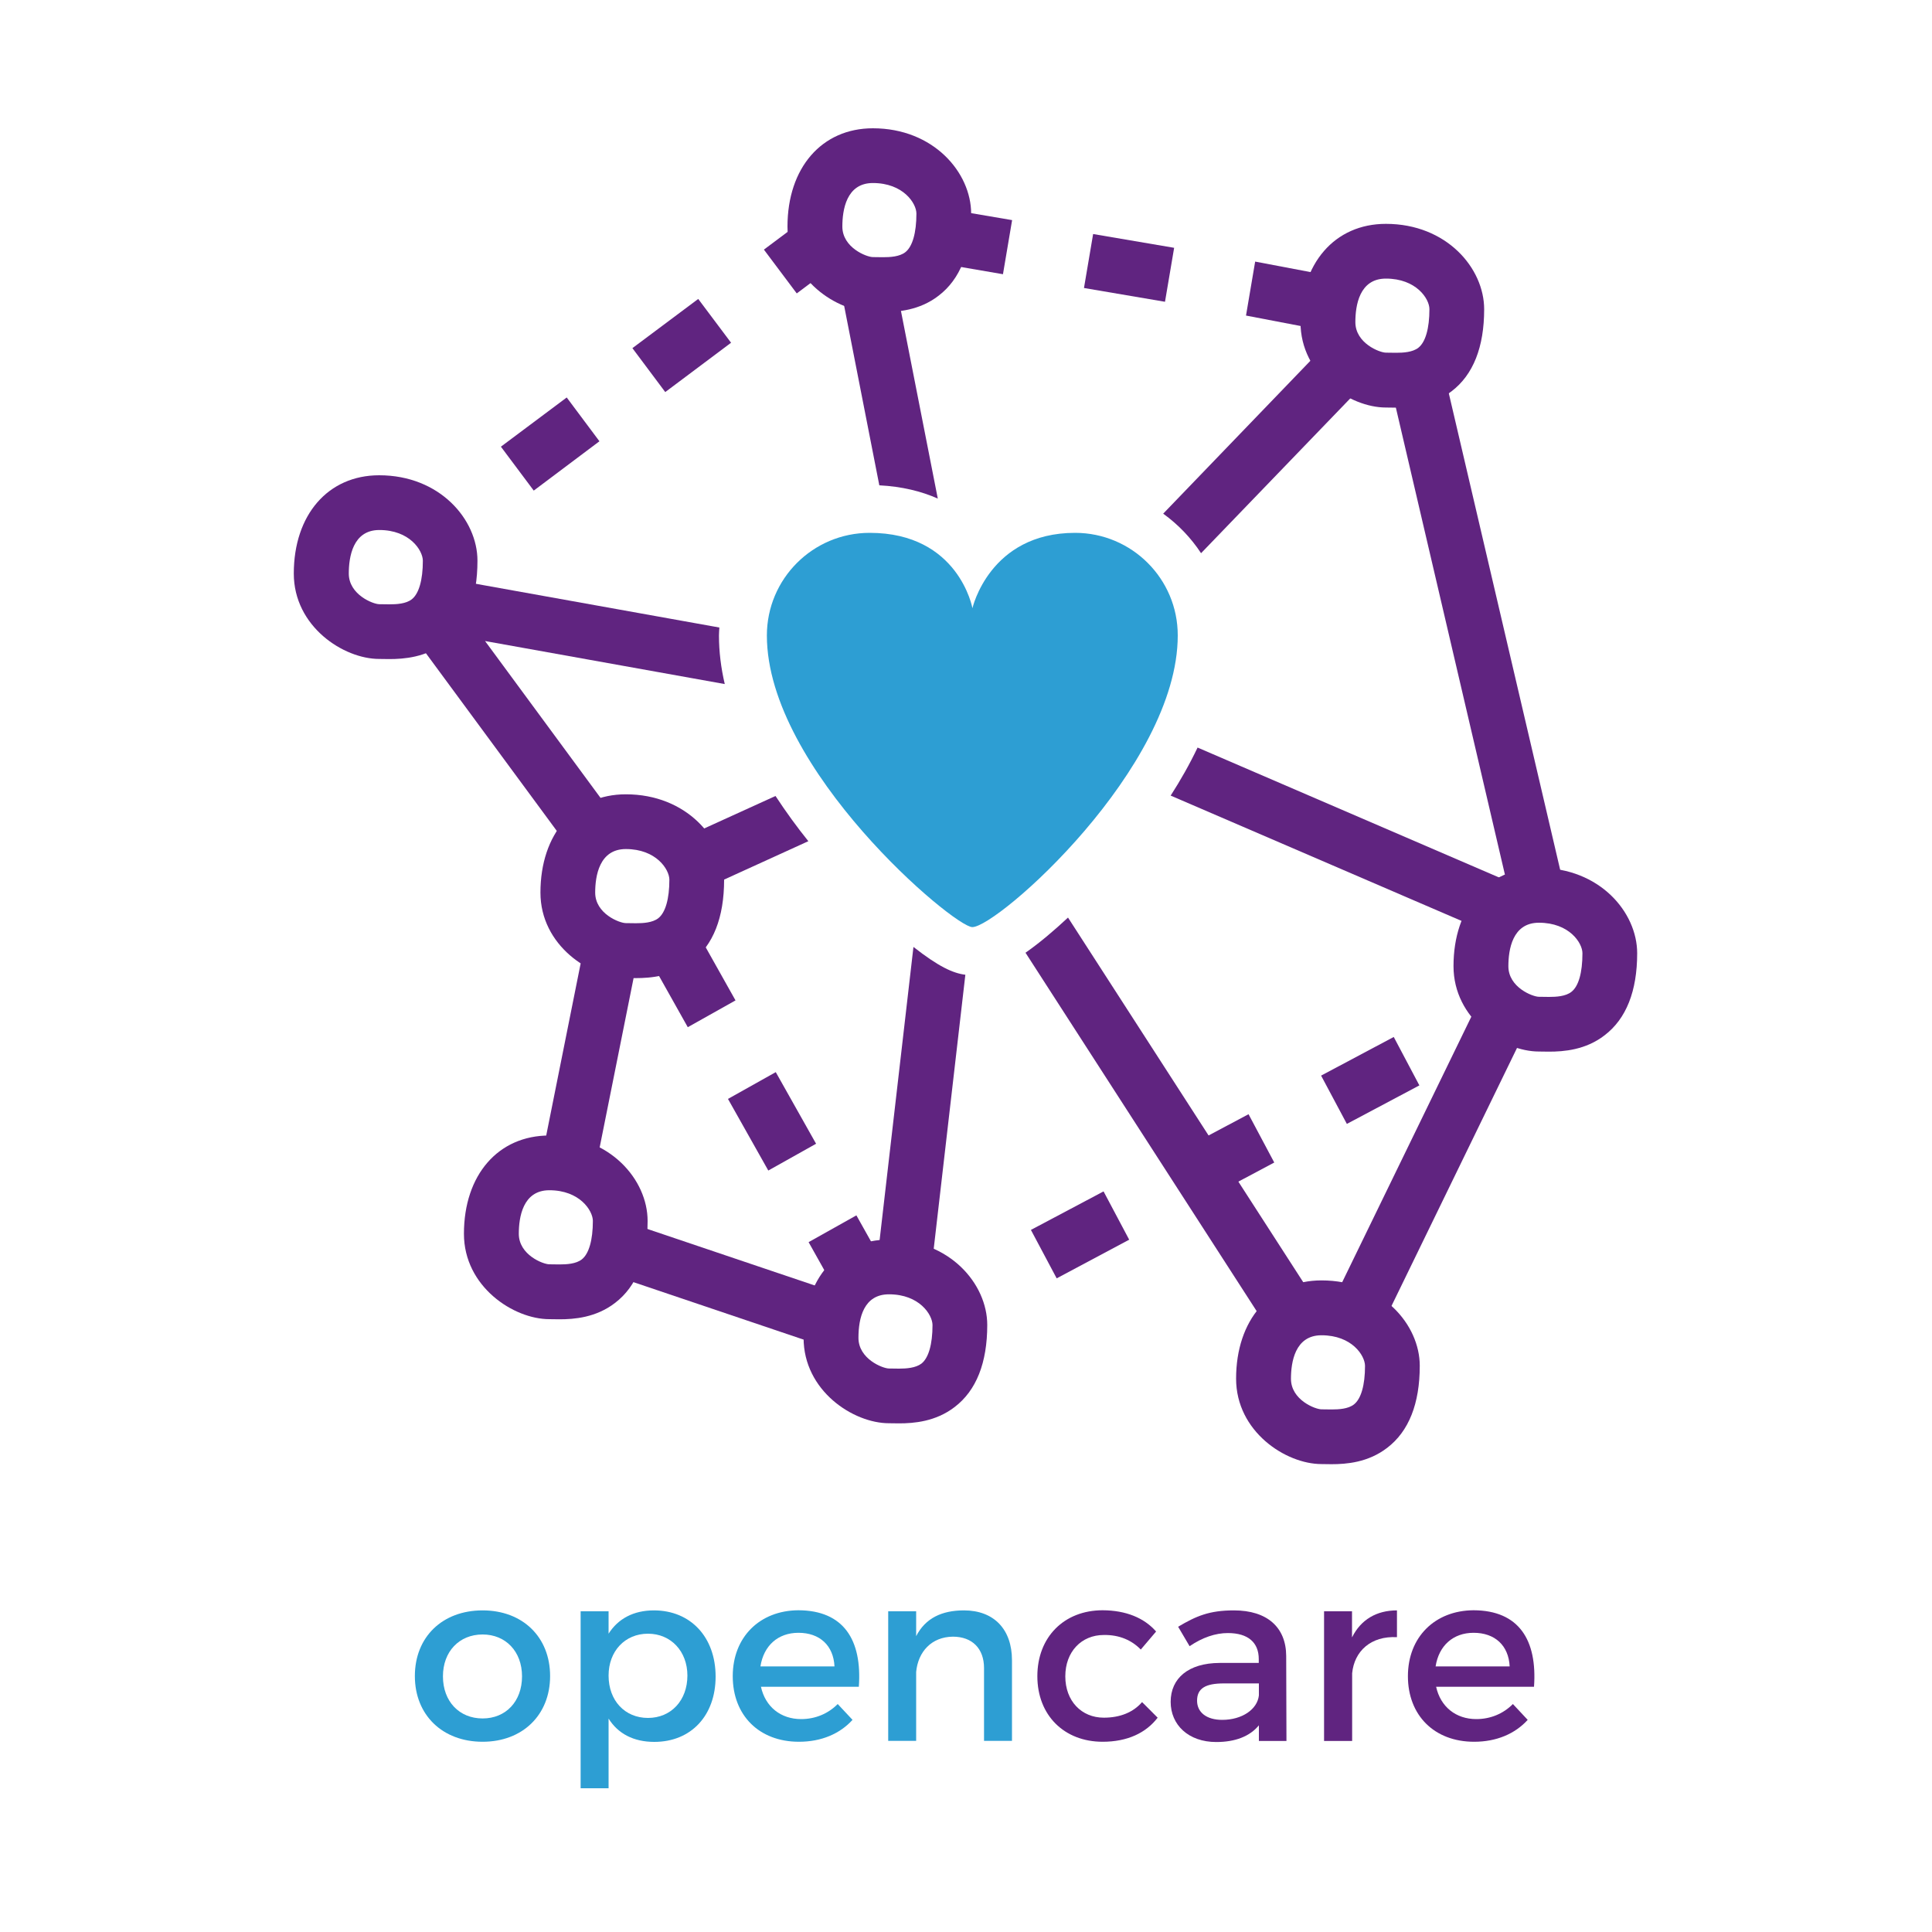
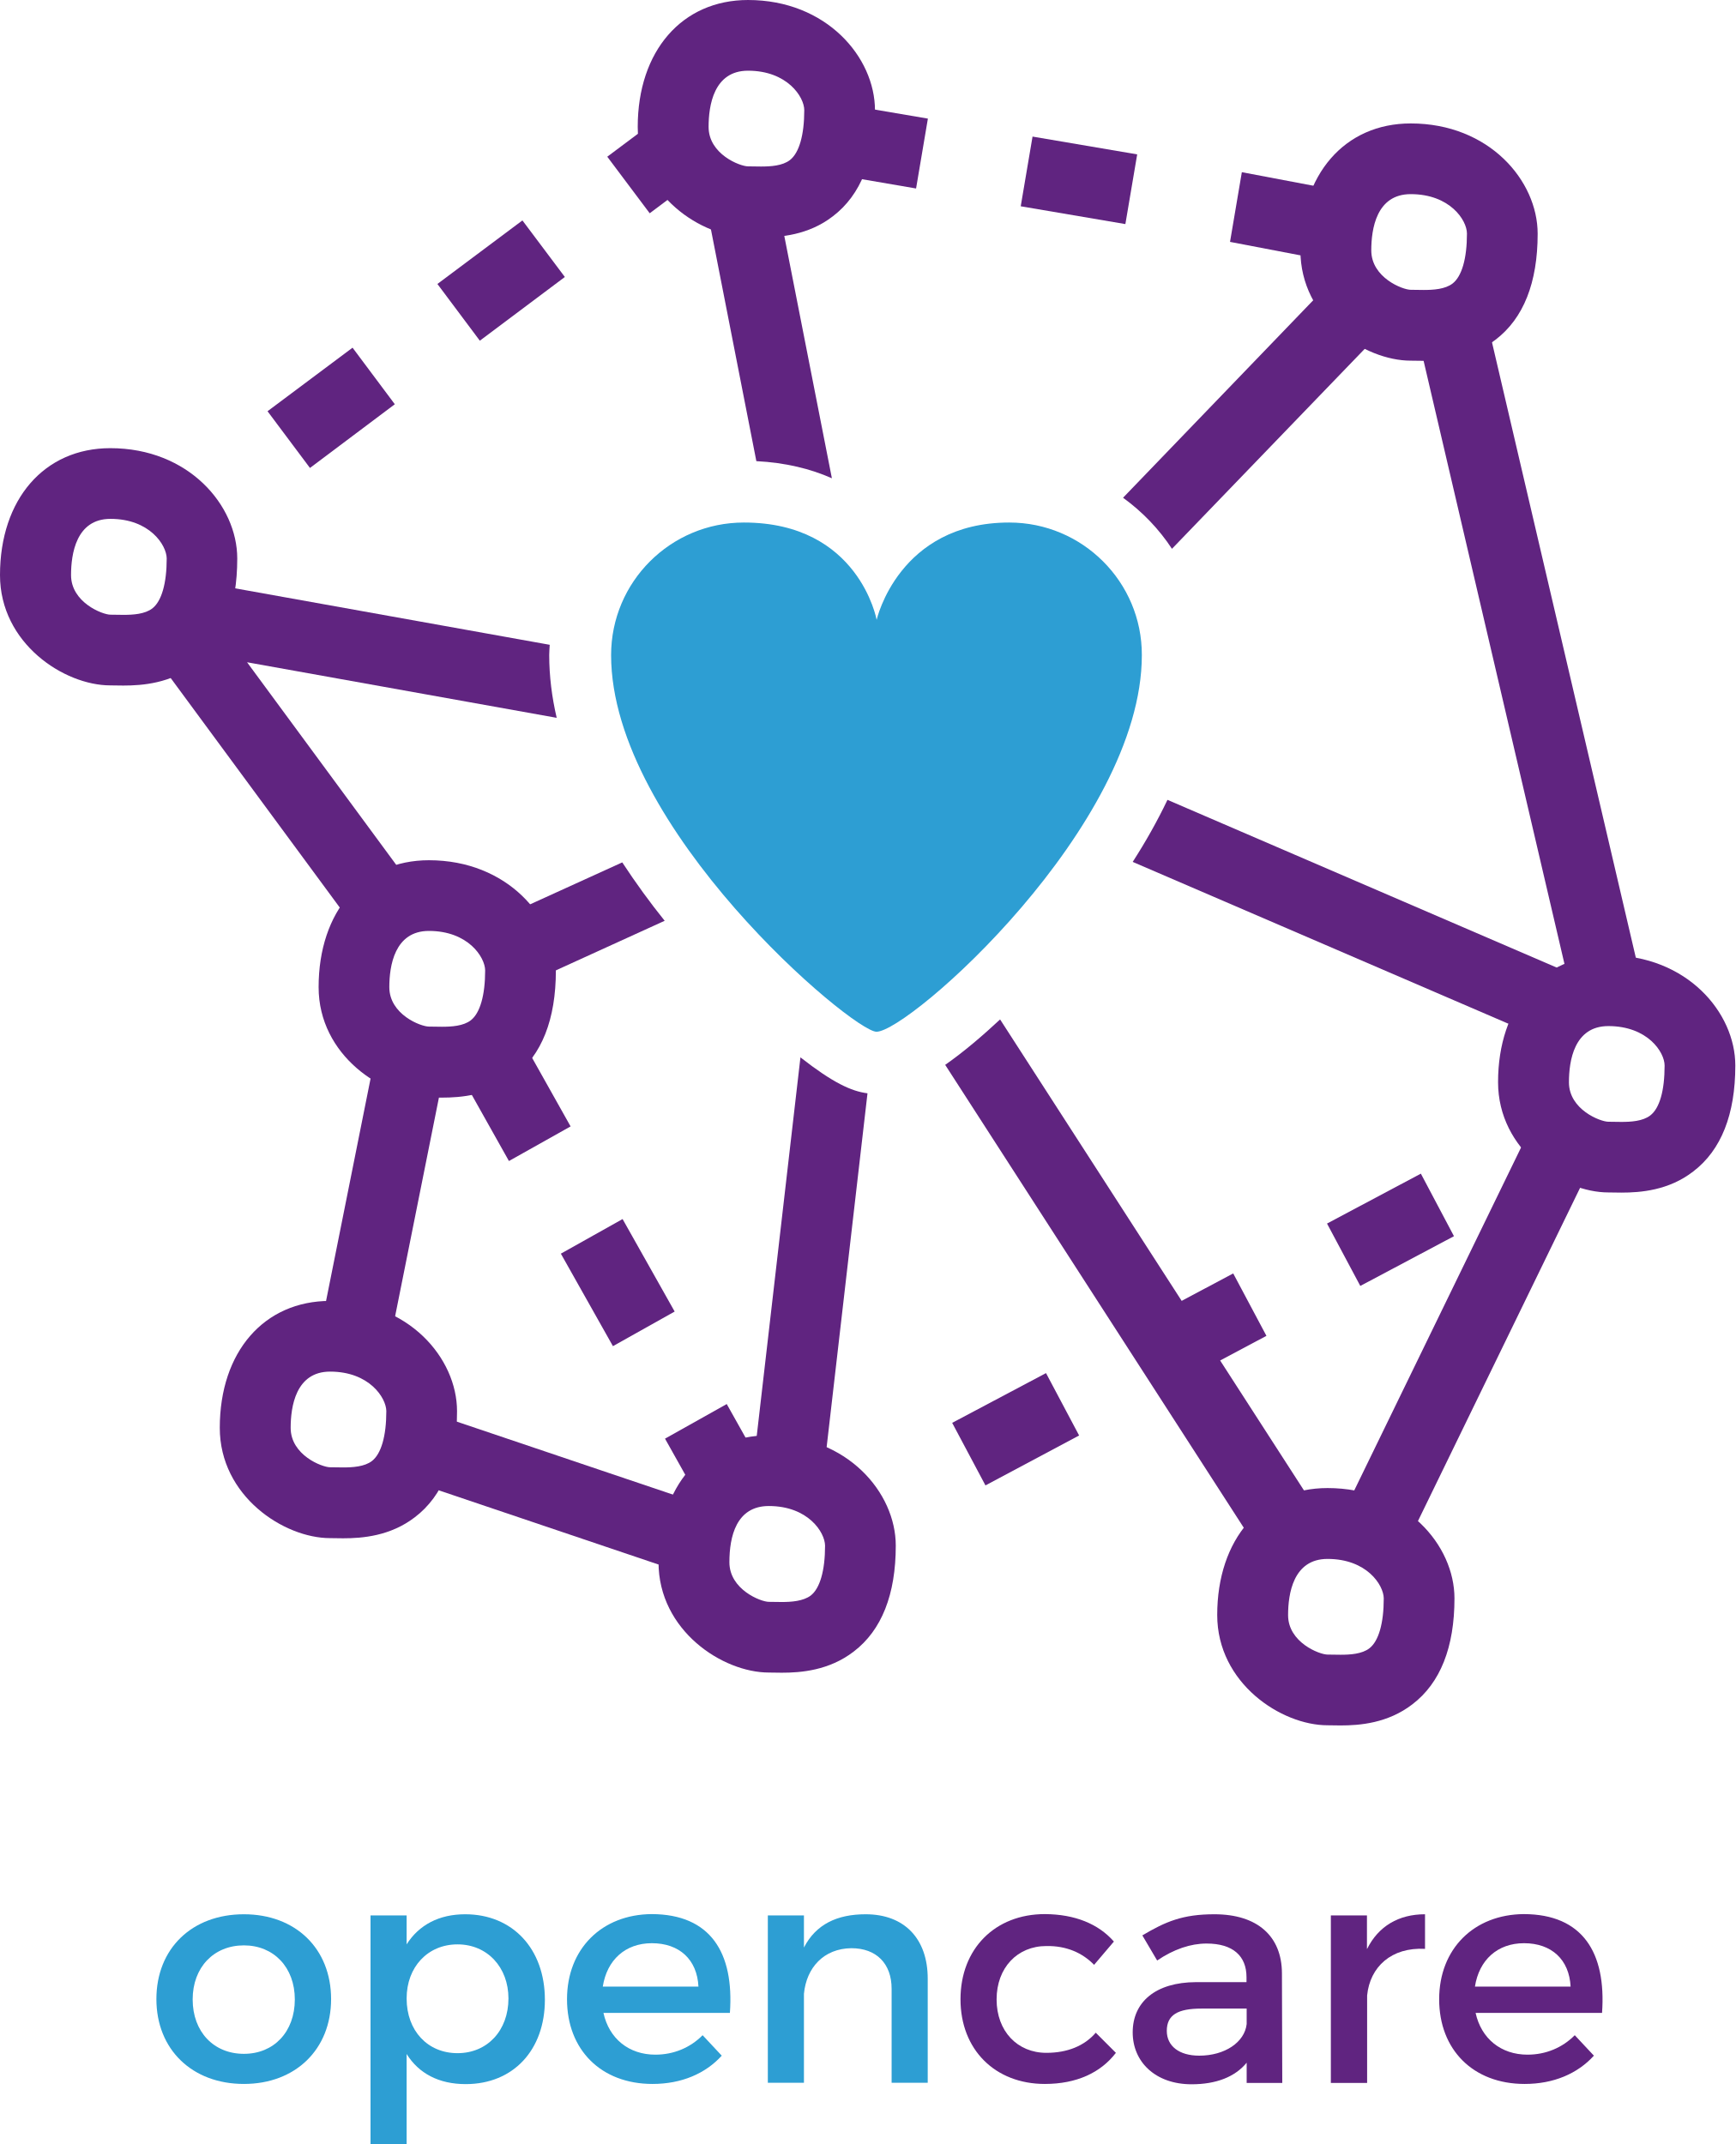
- <svg xmlns="http://www.w3.org/2000/svg" version="1.1" id="Layer_1" x="0px" y="0px" viewBox="0 0 1500 1500" enable-background="new 0 0 1500 1500" xml:space="preserve">
+ <svg xmlns="http://www.w3.org/2000/svg" version="1.1" id="Layer_1" x="0px" y="0px" width="556.267px" height="687.36px" viewBox="121.653 53.12 556.267 687.36" enable-background="new 121.653 53.12 556.267 687.36" xml:space="preserve">
  <g>
-     <path fill="#2D9ED3" d="M427.1,1301.3c0,30.2-21.4,51-52.4,51c-31.2,0-52.6-20.8-52.6-51c0-30.4,21.4-51,52.6-51   C405.7,1250.3,427.1,1270.9,427.1,1301.3z M343.9,1301.5c0,19.5,12.7,32.7,30.8,32.7c18,0,30.6-13.2,30.6-32.7   c0-19.3-12.7-32.5-30.6-32.5C356.6,1269,343.9,1282.2,343.9,1301.5z" />
-     <path fill="#2D9ED3" d="M555.6,1301.7c0,30.1-18.9,50.7-47.6,50.7c-16.1,0-28.2-6.4-35.5-18.1v54.1h-21.7V1251h21.7v17.4   c7.4-11.7,19.5-18.1,35.2-18.1C536.2,1250.3,555.6,1271.1,555.6,1301.7z M533.7,1300.9c0-18.7-12.7-32.5-30.6-32.5   s-30.6,13.6-30.6,32.5c0,19.5,12.7,32.9,30.6,32.9S533.7,1320.2,533.7,1300.9z" />
-     <path fill="#2D9ED3" d="M666.8,1309.6h-76c3.4,15.5,15.3,25.1,31.2,25.1c11,0,21-4.2,28.4-11.7l11.5,12.3   c-9.8,10.8-24.2,17-41.6,17c-31,0-51.4-20.6-51.4-50.9c0-30.4,21-51,50.9-51.2C655.1,1250.3,669.4,1273.3,666.8,1309.6z    M647.9,1293.8c-0.8-16.3-11.5-26.1-28-26.1c-15.9,0-27,10-29.5,26.1H647.9z" />
-     <path fill="#2D9ED3" d="M785.7,1289v62.6h-21.7v-56.5c0-15.1-9.1-24.4-24.2-24.4c-16.6,0.2-27,11.7-28.5,27.4v53.5h-21.7V1251h21.7   v19.3c7.2-14,20-20,37.1-20C771.7,1250.3,785.7,1265,785.7,1289z" />
-     <path fill="#602480" d="M897.6,1266.7l-11.9,14c-7-7.2-16.6-11.5-28.7-11.3c-17.4,0-29.9,13-29.9,32.1c0,19.1,12.5,32.1,29.9,32.1   c12.7,0,22.9-4.2,29.7-12.1l12.1,12.1c-9.1,11.9-23.6,18.7-42.7,18.7c-29.9,0-50.7-20.6-50.7-50.9c0-30.4,20.8-51.2,50.7-51.2   C874.2,1250.3,888.3,1256.1,897.6,1266.7z" />
-     <path fill="#602480" d="M977.6,1339.3c-7.2,8.9-18.7,13.2-33.3,13.2c-21.7,0-35.4-13.4-35.4-31.2c0-18.3,13.8-30.1,38-30.2h30.4v-3   c0-12.7-8.1-20.2-24-20.2c-9.6,0-19.7,3.4-29.7,10.2l-8.9-15.1c14-8.3,24.2-12.7,43.3-12.7c25.9,0,40.5,13.2,40.6,35.4l0.2,66   h-21.4V1339.3z M977.4,1316.3v-9.3h-27.2c-14.2,0-20.8,3.8-20.8,13.4c0,9.1,7.4,14.9,19.5,14.9   C964.3,1335.3,976.2,1327.2,977.4,1316.3z" />
-     <path fill="#602480" d="M1049.8,1271.1c6.8-13.6,18.9-20.8,34.8-20.8v20.8c-20.2-1.1-33.1,10.8-34.8,28v52.6H1028V1251h21.7V1271.1   z" />
-     <path fill="#602480" d="M1191,1309.6h-76c3.4,15.5,15.3,25.1,31.2,25.1c11,0,21-4.2,28.4-11.7l11.5,12.3c-9.8,10.8-24.2,17-41.6,17   c-31,0-51.4-20.6-51.4-50.9c0-30.4,21-51,50.9-51.2C1179.3,1250.3,1193.6,1273.3,1191,1309.6z M1172.1,1293.8   c-0.8-16.3-11.5-26.1-28-26.1c-15.9,0-27,10-29.5,26.1H1172.1z" />
+     <path fill="#2D9ED3" d="M227.787,694.026c0,16.107-11.413,27.2-27.947,27.2c-16.64,0-28.053-11.093-28.053-27.2   c0-16.213,11.414-27.199,28.053-27.199C216.374,666.827,227.787,677.813,227.787,694.026z M183.413,694.134   c0,10.399,6.773,17.439,16.427,17.439c9.6,0,16.32-7.04,16.32-17.439c0-10.294-6.773-17.334-16.32-17.334   C190.187,676.8,183.413,683.84,183.413,694.134z" />
+     <path fill="#2D9ED3" d="M296.32,694.24c0,16.053-10.08,27.04-25.387,27.04c-8.586,0-15.04-3.414-18.933-9.653v28.854h-11.573V667.2   H252v9.28c3.947-6.24,10.4-9.653,18.773-9.653C285.973,666.827,296.32,677.92,296.32,694.24z M284.64,693.813   c0-9.974-6.773-17.333-16.32-17.333c-9.546,0-16.32,7.253-16.32,17.333c0,10.399,6.773,17.547,16.32,17.547   C277.867,711.36,284.64,704.106,284.64,693.813z" />
+     <path fill="#2D9ED3" d="M355.627,698.453h-40.533c1.812,8.267,8.159,13.387,16.64,13.387c5.866,0,11.2-2.24,15.146-6.24   l6.134,6.561c-5.227,5.76-12.907,9.066-22.187,9.066c-16.534,0-27.414-10.986-27.414-27.146c0-16.213,11.2-27.2,27.146-27.307   C349.387,666.827,357.014,679.094,355.627,698.453z M345.547,690.026c-0.427-8.693-6.134-13.92-14.934-13.92   c-8.479,0-14.4,5.334-15.733,13.92H345.547z" />
+     <path fill="#2D9ED3" d="M419.04,687.467v33.387h-11.573V690.72c0-8.053-4.854-13.013-12.907-13.013   c-8.853,0.106-14.399,6.239-15.199,14.613v28.533h-11.573V667.2h11.573v10.293c3.84-7.467,10.666-10.666,19.786-10.666   C411.573,666.827,419.04,674.667,419.04,687.467z" />
+     <path fill="#602480" d="M478.72,675.573l-6.347,7.467c-3.733-3.84-8.854-6.134-15.307-6.026c-9.279,0-15.946,6.933-15.946,17.119   c0,10.188,6.667,17.12,15.946,17.12c6.773,0,12.214-2.239,15.84-6.453l6.454,6.453c-4.854,6.347-12.587,9.974-22.773,9.974   c-15.947,0-27.04-10.986-27.04-27.146c0-16.214,11.093-27.307,27.04-27.307C466.24,666.827,473.76,669.92,478.72,675.573z" />
+     <path fill="#602480" d="M521.387,714.293c-3.84,4.747-9.974,7.04-17.76,7.04c-11.573,0-18.88-7.146-18.88-16.64   c0-9.76,7.359-16.054,20.267-16.106h16.213v-1.601c0-6.772-4.32-10.772-12.8-10.772c-5.12,0-10.507,1.812-15.84,5.439l-4.747-8.054   c7.467-4.426,12.907-6.772,23.094-6.772c13.813,0,21.6,7.04,21.653,18.88l0.106,35.2H521.28v-6.614H521.387z M521.28,702.026v-4.96   h-14.507c-7.573,0-11.094,2.027-11.094,7.146c0,4.854,3.947,7.947,10.4,7.947C514.293,712.16,520.64,707.84,521.28,702.026z" />
+     <path fill="#602480" d="M559.894,677.92c3.626-7.253,10.08-11.094,18.56-11.094v11.094c-10.773-0.587-17.653,5.76-18.56,14.934   v28.053h-11.627V667.2h11.573v10.72H559.894z" />
+     <path fill="#602480" d="M635.2,698.453h-40.533c1.813,8.267,8.159,13.387,16.64,13.387c5.867,0,11.2-2.24,15.146-6.24l6.134,6.561   c-5.227,5.76-12.907,9.066-22.187,9.066c-16.533,0-27.414-10.986-27.414-27.146c0-16.213,11.2-27.2,27.146-27.307   C628.96,666.827,636.587,679.094,635.2,698.453z M625.12,690.026c-0.427-8.693-6.134-13.92-14.934-13.92   c-8.479,0-14.399,5.334-15.733,13.92H625.12z" />
  </g>
  <g>
    <g>
-       <polygon fill="#602480" points="440,308.6 465.4,342.6 414.4,380.9 388.9,346.8   " />
-       <polygon fill="#602480" points="542.1,232.1 567.6,266.1 516.5,304.4 491,270.3   " />
-       <polygon fill="#602480" points="1021.2,255.3 967.4,245 974.5,203.1 1028.3,213.3   " />
-       <polygon fill="#602480" points="848.7,181.7 911.6,192.4 904.5,234.3 841.6,223.6   " />
-       <polygon fill="#602480" points="722.9,160.2 785.8,170.9 778.7,212.9 715.8,202.1   " />
-       <polygon fill="#602480" points="602.3,832.4 633.6,888 596.5,908.8 565.2,853.2   " />
-       <rect x="505.1" y="738" transform="matrix(-0.4895 -0.872 0.872 -0.4895 137.7024 1599.212)" fill="#602480" width="63.8" height="42.5" />
-       <polygon fill="#602480" points="856.8,925 876.7,962.5 820.4,992.5 800.4,954.9   " />
-       <rect x="930" y="866.9" transform="matrix(-0.4698 -0.8828 0.8828 -0.4698 604.6187 2160.832)" fill="#602480" width="42.5" height="63.8" />
-       <polygon fill="#602480" points="1082.1,805.1 1102,842.7 1045.7,872.6 1025.7,835.1   " />
-       <path fill="#602480" d="M1083.8,316.5L1083.8,316.5l-7.8-0.1c-27.7,0-66.3-25.2-66.3-66.3c0-45.6,26.6-76.3,66.3-76.3    c47.1,0,76.3,34.4,76.3,66.3c0,29.4-8.5,50.9-25.3,63.7C1112.3,315.1,1095.3,316.5,1083.8,316.5z M1076,216.3    c-20.7,0-23.7,21.1-23.7,33.8c0,16.4,18.9,23.7,23.7,23.7l7.8,0.1l0,0c5.7,0,12.9-0.4,17.4-3.9c5.5-4.3,8.6-14.9,8.6-30    C1109.8,232,1099.6,216.3,1076,216.3z" />
-       <path fill="#602480" d="M1202.6,816.5L1202.6,816.5l-7.8-0.1c-27.7,0-66.3-25.2-66.3-66.3c0-45.6,26.6-76.3,66.3-76.3    c47.1,0,76.3,34.4,76.3,66.3c0,29.4-8.5,50.9-25.3,63.7C1231.1,815.2,1214.1,816.5,1202.6,816.5z M1194.8,716.4    c-20.7,0-23.7,21.1-23.7,33.8c0,16.4,18.9,23.7,23.7,23.7l7.8,0.1l0,0c5.7,0,12.9-0.4,17.4-3.9c5.6-4.3,8.6-14.9,8.6-30    C1228.6,732.1,1218.4,716.4,1194.8,716.4z" />
-       <path fill="#602480" d="M1033.8,1136.8L1033.8,1136.8l-7.8-0.1c-27.7,0-66.3-25.2-66.3-66.3c0-45.6,26.6-76.3,66.3-76.3    c47.1,0,76.3,34.4,76.3,66.3c0,29.4-8.5,50.9-25.3,63.7C1062.2,1135.5,1045.3,1136.8,1033.8,1136.8z M1026,1036.7    c-20.7,0-23.7,21.1-23.7,33.8c0,16.4,18.9,23.7,23.7,23.7l7.8,0.1l0,0c5.7,0,12.9-0.4,17.4-3.9c5.5-4.3,8.6-14.9,8.6-30    C1059.7,1052.4,1049.6,1036.7,1026,1036.7z" />
-       <path fill="#602480" d="M698,1105.1L698,1105.1l-7.8-0.1c-27.7,0-66.3-25.2-66.3-66.3c0-45.6,26.6-76.3,66.3-76.3    c47.1,0,76.3,34.4,76.3,66.3c0,29.4-8.5,50.9-25.3,63.7C726.4,1103.8,709.4,1105.1,698,1105.1z M690.2,1004.9    c-19.6,0-23.7,18.4-23.7,33.8c0,16.4,18.9,23.8,23.7,23.8l7.8,0.1l0,0c5.7,0,12.9-0.5,17.4-3.9c5.5-4.3,8.6-14.9,8.6-30    C723.9,1020.7,713.8,1004.9,690.2,1004.9z" />
-       <path fill="#602480" d="M434.3,1024.3L434.3,1024.3l-7.8-0.1c-27.7,0-66.3-25.2-66.3-66.3c0-45.7,26.6-76.3,66.3-76.3    c47.1,0,76.3,34.4,76.3,66.3c0,29.4-8.5,50.9-25.3,63.7C462.7,1023,445.8,1024.3,434.3,1024.3z M426.5,924.1    c-20.7,0-23.7,21.2-23.7,33.8c0,16.4,18.9,23.7,23.7,23.7l7.8,0.1l0,0c5.7,0,12.9-0.4,17.4-3.9c5.5-4.3,8.6-14.9,8.6-30    C460.2,939.9,450.1,924.1,426.5,924.1z" />
-       <path fill="#602480" d="M493.7,759.4L493.7,759.4l-7.8-0.1c-27.7,0-66.3-25.2-66.3-66.3c0-45.6,26.6-76.3,66.3-76.3    c47.1,0,76.3,34.4,76.3,66.3c0,29.4-8.5,50.9-25.2,63.7C522.1,758,505.1,759.4,493.7,759.4z M485.9,659.2    c-20.7,0-23.8,21.1-23.8,33.8c0,16.4,18.9,23.7,23.8,23.7l7.8,0.1l0,0c5.7,0,12.9-0.4,17.4-3.9c5.5-4.3,8.6-14.9,8.6-30    C519.6,674.9,509.4,659.2,485.9,659.2z" />
-       <path fill="#602480" d="M348.8,429.9l14.4-10.8l-25.5-34.1l-15.6,11.6C337.5,404.3,346.8,417.4,348.8,429.9z" />
-       <path fill="#602480" d="M302.2,511.7L302.2,511.7l-7.8-0.1c-27.7,0-66.3-25.2-66.3-66.3c0-45.6,26.6-76.3,66.3-76.3    c47.1,0,76.3,34.4,76.3,66.3c0,29.4-8.5,50.9-25.3,63.7C330.7,510.4,313.7,511.7,302.2,511.7z M294.5,411.5    c-20.7,0-23.7,21.2-23.7,33.8c0,16.4,18.9,23.8,23.7,23.8l7.8,0.1l0,0c5.7,0,12.9-0.4,17.4-3.9c5.5-4.3,8.6-14.9,8.6-30    C328.2,427.2,318,411.5,294.5,411.5z" />
-       <path fill="#602480" d="M632.7,175.9c0-4.3,0.4-8.4,0.9-12.4l-40.5,30.3l25.5,34l27.9-20.9C638.6,199.6,632.7,189.2,632.7,175.9z" />
-       <path fill="#602480" d="M685.5,242.3L685.5,242.3l-7.8-0.1c-27.7,0-66.3-25.2-66.3-66.3c0-45.6,26.6-76.3,66.3-76.3    c47.1,0,76.3,34.4,76.3,66.3c0,29.4-8.5,50.9-25.3,63.7C714,241,697,242.3,685.5,242.3z M677.7,142.1c-20.7,0-23.7,21.1-23.7,33.8    c0,16.4,18.9,23.7,23.7,23.7l7.8,0.1l0,0c5.7,0,12.9-0.4,17.4-3.9c5.5-4.3,8.6-14.9,8.6-30C711.5,157.9,701.3,142.1,677.7,142.1z" />
-       <path fill="#602480" d="M426.5,902.9c14.1,0,25.6,4.2,34.6,10.3l35.1-175.2c-4,0.1-7.5-0.1-10.2-0.1c-8.2,0-20.7-4.5-30.5-13.3    l-35.8,178.9C421.9,903.3,424,902.9,426.5,902.9z" />
-       <path fill="#602480" d="M687.5,983.9l-22.6-40.3l-37.1,20.8l24,42.8C658.4,993.8,670.3,984.8,687.5,983.9z" />
-       <path fill="#602480" d="M646.2,1047.6c-0.6-2.8-1-5.8-1-8.9c0-12.8,2.7-24.4,8-33.7L481.4,947c0,0.3,0.1,0.7,0.1,1    c0,19.6-4.3,32.2-10.6,40.4L646.2,1047.6z" />
-       <path fill="#602480" d="M745.2,1028.7c0,1.4-0.1,2.6-0.2,4l19.1-10.2l-20-37.6l-18.4,9.8C738.3,1003.9,745.2,1017.1,745.2,1028.7z    " />
-       <path fill="#602480" d="M1153.3,766.8L1032.1,1016c17,1.5,30,9,38.2,18.6l117-240.5C1175.4,791.3,1160.1,782.2,1153.3,766.8z" />
-       <path fill="#602480" d="M692.5,205.8l-41.7,8.2l31.9,162.8c17.5,0.9,32.6,4.6,45.4,10.3L692.5,205.8z" />
-       <path fill="#602480" d="M526.1,652.6c9.6,8.8,14.8,20.2,14.8,30.3c0,3.5-0.2,6.8-0.4,9.9l87.1-39.7c-8.7-10.8-17.3-22.6-25.5-35.1    L526.1,652.6z" />
-       <path fill="#602480" d="M558.5,487.2l-210-37.7c-3.6,27.2-17.6,36.5-31.2,39.5l129.2,175.4c6.1-14,17.5-23.6,34.2-25.3    L376.6,497.7l186.1,33.4c-2.9-12.4-4.5-25.1-4.5-37.7C558.2,491.4,558.4,489.3,558.5,487.2z" />
-       <path fill="#602480" d="M680.4,984.7c3.1-0.6,6.3-1,9.7-1c12.9,0,23.6,3.4,32.2,8.7l27.2-235.6c-9.7-1.2-20.9-6.4-40.3-21.6    L680.4,984.7z" />
-       <path fill="#602480" d="M988.4,1037.7c7-13.1,19-21.7,36.4-22.1L829.2,712.4c-10.4,9.7-21.7,19.4-33,27.3L988.4,1037.7z" />
-       <polygon fill="#602480" points="758.4,681 758.8,676.8 756.6,678.3   " />
-       <path fill="#602480" d="M1119.6,282.9c-11.8,14.2-29.8,13.9-40.5,13.7l90.4,387.1L929.8,580.4c-6.2,13-13.3,25.5-20.9,37.3    l245.6,105.8c6.4-16.9,19.6-28.5,40.4-28.5c8.2,0,15.4,1.5,21.9,3.8L1119.6,282.9z" />
-       <path fill="#602480" d="M932.5,429.5l130.7-135.6c-12-4.4-25.4-14.3-30.3-29.9L903.1,398.8C914.7,407.2,924.7,417.6,932.5,429.5z" />
+       <polygon fill="#602480" points="234.667,164.587 248.213,182.72 221.013,203.146 207.413,184.96   " />
+       <polygon fill="#602480" points="289.12,123.787 302.72,141.92 275.467,162.347 261.867,144.16   " />
+       <polygon fill="#602480" points="544.64,136.16 515.946,130.667 519.733,108.32 548.427,113.76   " />
+       <polygon fill="#602480" points="452.64,96.907 486.187,102.613 482.4,124.96 448.854,119.253   " />
+       <polygon fill="#602480" points="385.547,85.44 419.094,91.146 415.307,113.547 381.76,107.787   " />
+       <polygon fill="#602480" points="321.227,443.946 337.92,473.6 318.134,484.693 301.44,455.04   " />
+       <rect x="269.337" y="393.624" transform="matrix(0.4895 0.872 -0.872 0.4895 499.304 -42.9687)" fill="#602480" width="34.027" height="22.666" />
+       <polygon fill="#602480" points="456.96,493.333 467.573,513.333 437.547,529.333 426.88,509.28   " />
+       <rect x="495.964" y="462.353" transform="matrix(0.4698 0.8828 -0.8828 0.4698 692.1284 -193.6716)" fill="#602480" width="22.667" height="34.028" />
+       <polygon fill="#602480" points="577.12,429.387 587.733,449.44 557.707,465.387 547.04,445.387   " />
+       <path fill="#602480" d="M578.026,168.8L578.026,168.8l-4.159-0.053c-14.773,0-35.36-13.44-35.36-35.36    c0-24.32,14.187-40.693,35.36-40.693c25.119,0,40.693,18.347,40.693,35.36c0,15.68-4.534,27.147-13.494,33.974    C593.227,168.053,584.16,168.8,578.026,168.8z M573.867,115.36c-11.041,0-12.641,11.253-12.641,18.027    c0,8.747,10.08,12.64,12.641,12.64l4.159,0.053l0,0c3.04,0,6.88-0.213,9.28-2.08c2.934-2.293,4.587-7.947,4.587-16    C591.894,123.733,586.453,115.36,573.867,115.36z" />
+       <path fill="#602480" d="M641.387,435.467L641.387,435.467l-4.16-0.054c-14.773,0-35.36-13.439-35.36-35.36    c0-24.32,14.187-40.693,35.36-40.693c25.12,0,40.693,18.347,40.693,35.36c0,15.68-4.533,27.147-13.493,33.973    C656.587,434.773,647.52,435.467,641.387,435.467z M637.227,382.08c-11.04,0-12.64,11.253-12.64,18.026    c0,8.747,10.08,12.64,12.64,12.64l4.16,0.054l0,0c3.04,0,6.88-0.213,9.28-2.079c2.986-2.294,4.587-7.947,4.587-16    C655.253,390.453,649.813,382.08,637.227,382.08z" />
+       <path fill="#602480" d="M551.36,606.293L551.36,606.293l-4.16-0.053c-14.773,0-35.36-13.44-35.36-35.36    c0-24.319,14.187-40.693,35.36-40.693c25.12,0,40.693,18.347,40.693,35.36c0,15.68-4.533,27.146-13.493,33.973    C566.507,605.6,557.493,606.293,551.36,606.293z M547.2,552.906c-11.04,0-12.641,11.254-12.641,18.027    c0,8.746,10.08,12.64,12.641,12.64l4.16,0.054l0,0c3.04,0,6.88-0.214,9.279-2.08c2.934-2.294,4.587-7.947,4.587-16    C565.174,561.28,559.787,552.906,547.2,552.906z" />
+       <path fill="#602480" d="M372.267,589.387L372.267,589.387l-4.16-0.054c-14.773,0-35.359-13.439-35.359-35.359    c0-24.32,14.187-40.693,35.359-40.693c25.12,0,40.693,18.347,40.693,35.359c0,15.681-4.533,27.147-13.493,33.974    C387.413,588.693,378.347,589.387,372.267,589.387z M368.106,535.946c-10.453,0-12.64,9.813-12.64,18.027    c0,8.746,10.08,12.693,12.64,12.693l4.16,0.053l0,0c3.04,0,6.88-0.267,9.28-2.08c2.934-2.293,4.587-7.946,4.587-16    C386.08,544.373,380.693,535.946,368.106,535.946z" />
+       <path fill="#602480" d="M231.626,546.293L231.626,546.293l-4.16-0.053c-14.773,0-35.36-13.44-35.36-35.36    c0-24.373,14.187-40.693,35.36-40.693c25.12,0,40.693,18.347,40.693,35.36c0,15.68-4.534,27.146-13.494,33.974    C246.773,545.6,237.76,546.293,231.626,546.293z M227.467,492.854c-11.04,0-12.64,11.307-12.64,18.026    c0,8.747,10.08,12.64,12.64,12.64l4.16,0.054l0,0c3.04,0,6.88-0.213,9.28-2.08c2.933-2.293,4.586-7.946,4.586-16    C245.44,501.28,240.053,492.854,227.467,492.854z" />
+       <path fill="#602480" d="M263.307,405.014L263.307,405.014l-4.16-0.054c-14.773,0-35.36-13.44-35.36-35.36    c0-24.32,14.187-40.693,35.36-40.693c25.12,0,40.693,18.347,40.693,35.36c0,15.68-4.533,27.147-13.44,33.974    C278.453,404.267,269.387,405.014,263.307,405.014z M259.146,351.573c-11.04,0-12.693,11.253-12.693,18.027    c0,8.747,10.08,12.64,12.693,12.64l4.16,0.053l0,0c3.04,0,6.88-0.213,9.28-2.08c2.934-2.293,4.587-7.947,4.587-16    C277.12,359.947,271.68,351.573,259.146,351.573z" />
+       <path fill="#602480" d="M186.027,229.28l7.68-5.76l-13.6-18.187l-8.32,6.187C180,215.627,184.96,222.613,186.027,229.28z" />
+       <path fill="#602480" d="M161.173,272.907L161.173,272.907l-4.16-0.053c-14.773,0-35.36-13.44-35.36-35.36    c0-24.32,14.187-40.693,35.36-40.693c25.12,0,40.693,18.347,40.693,35.36c0,15.68-4.533,27.146-13.493,33.973    C176.374,272.213,167.307,272.907,161.173,272.907z M157.066,219.467c-11.04,0-12.64,11.307-12.64,18.026    c0,8.747,10.08,12.693,12.64,12.693l4.16,0.054l0,0c3.04,0,6.88-0.213,9.28-2.08c2.933-2.293,4.586-7.947,4.586-16    C175.04,227.84,169.6,219.467,157.066,219.467z" />
+       <path fill="#602480" d="M337.44,93.813c0-2.293,0.213-4.48,0.479-6.613l-21.6,16.16l13.6,18.133l14.88-11.146    C340.587,106.453,337.44,100.907,337.44,93.813z" />
+       <path fill="#602480" d="M365.6,129.227L365.6,129.227l-4.159-0.053c-14.773,0-35.36-13.44-35.36-35.36    c0-24.32,14.187-40.693,35.36-40.693c25.119,0,40.693,18.347,40.693,35.36c0,15.68-4.534,27.146-13.494,33.973    C380.8,128.533,371.733,129.227,365.6,129.227z M361.44,75.787c-11.04,0-12.641,11.253-12.641,18.027    c0,8.747,10.08,12.64,12.641,12.64l4.159,0.054l0,0c3.04,0,6.881-0.213,9.28-2.08c2.934-2.293,4.587-7.947,4.587-16    C379.467,84.213,374.026,75.787,361.44,75.787z" />
+       <path fill="#602480" d="M227.467,481.547c7.52,0,13.653,2.24,18.453,5.493l18.72-93.44c-2.133,0.053-4-0.053-5.44-0.053    c-4.374,0-11.04-2.4-16.267-7.094l-19.093,95.414C225.013,481.76,226.133,481.547,227.467,481.547z" />
+       <path fill="#602480" d="M366.667,524.747l-12.054-21.494l-19.786,11.094l12.8,22.827    C351.146,530.026,357.493,525.227,366.667,524.747z" />
+       <path fill="#602480" d="M344.64,558.72c-0.319-1.493-0.533-3.093-0.533-4.746c0-6.827,1.44-13.014,4.267-17.974l-91.626-30.934    c0,0.16,0.053,0.374,0.053,0.533c0,10.454-2.293,17.174-5.653,21.547L344.64,558.72z" />
+       <path fill="#602480" d="M397.44,548.64c0,0.747-0.054,1.387-0.107,2.134l10.187-5.44l-10.666-20.053l-9.813,5.227    C393.76,535.413,397.44,542.453,397.44,548.64z" />
+       <path fill="#602480" d="M615.094,408.96l-64.641,132.907c9.066,0.8,16,4.8,20.373,9.92l62.4-128.268    C626.88,422.026,618.72,417.174,615.094,408.96z" />
+       <path fill="#602480" d="M369.333,109.76l-22.239,4.374l17.013,86.827c9.334,0.48,17.387,2.453,24.214,5.493L369.333,109.76z" />
+       <path fill="#602480" d="M280.586,348.053c5.12,4.693,7.894,10.773,7.894,16.16c0,1.867-0.107,3.626-0.213,5.28l46.453-21.173    c-4.64-5.76-9.227-12.053-13.6-18.72L280.586,348.053z" />
+       <path fill="#602480" d="M297.866,259.84l-112-20.106c-1.92,14.507-9.387,19.467-16.64,21.066l68.907,93.547    c3.253-7.467,9.333-12.586,18.24-13.493l-55.52-75.414l99.253,17.813c-1.547-6.613-2.399-13.387-2.399-20.107    C297.707,262.08,297.813,260.96,297.866,259.84z" />
+       <path fill="#602480" d="M362.88,525.174c1.653-0.32,3.36-0.534,5.174-0.534c6.88,0,12.586,1.813,17.173,4.641l14.507-125.653    c-5.174-0.641-11.146-3.414-21.493-11.52L362.88,525.174z" />
+       <path fill="#602480" d="M527.146,553.44c3.733-6.987,10.134-11.574,19.414-11.787L442.24,379.947    c-5.547,5.173-11.573,10.347-17.601,14.56L527.146,553.44z" />
+       <polygon fill="#602480" points="404.48,363.2 404.693,360.96 403.52,361.76   " />
+       <path fill="#602480" d="M597.12,150.88c-6.294,7.573-15.894,7.414-21.601,7.307l48.214,206.454l-127.84-55.093    c-3.307,6.933-7.094,13.6-11.146,19.893l130.986,56.427c3.413-9.013,10.453-15.2,21.547-15.2c4.373,0,8.213,0.8,11.68,2.027    L597.12,150.88z" />
+       <path fill="#602480" d="M497.333,229.066l69.707-72.32c-6.4-2.347-13.547-7.626-16.16-15.947l-69.227,71.894    C487.84,217.173,493.174,222.72,497.333,229.066z" />
    </g>
-     <path fill="#2D9ED3" d="M834.7,413.7c-66.5,0-79.7,58.5-79.7,58.5s-10.6-58.5-79.8-58.5c-44.1,0-79.8,35.7-79.8,79.7   c0,104.1,145.3,226.4,159.5,226.4c19.5,0,159.5-123.6,159.5-226.4C914.5,449.4,878.7,413.7,834.7,413.7z" />
+     <path fill="#2D9ED3" d="M445.174,220.64c-35.467,0-42.507,31.2-42.507,31.2s-5.653-31.2-42.561-31.2   c-23.52,0-42.56,19.04-42.56,42.506c0,55.52,77.493,120.747,85.066,120.747c10.4,0,85.066-65.92,85.066-120.747   C487.733,239.68,468.64,220.64,445.174,220.64z" />
  </g>
</svg>
